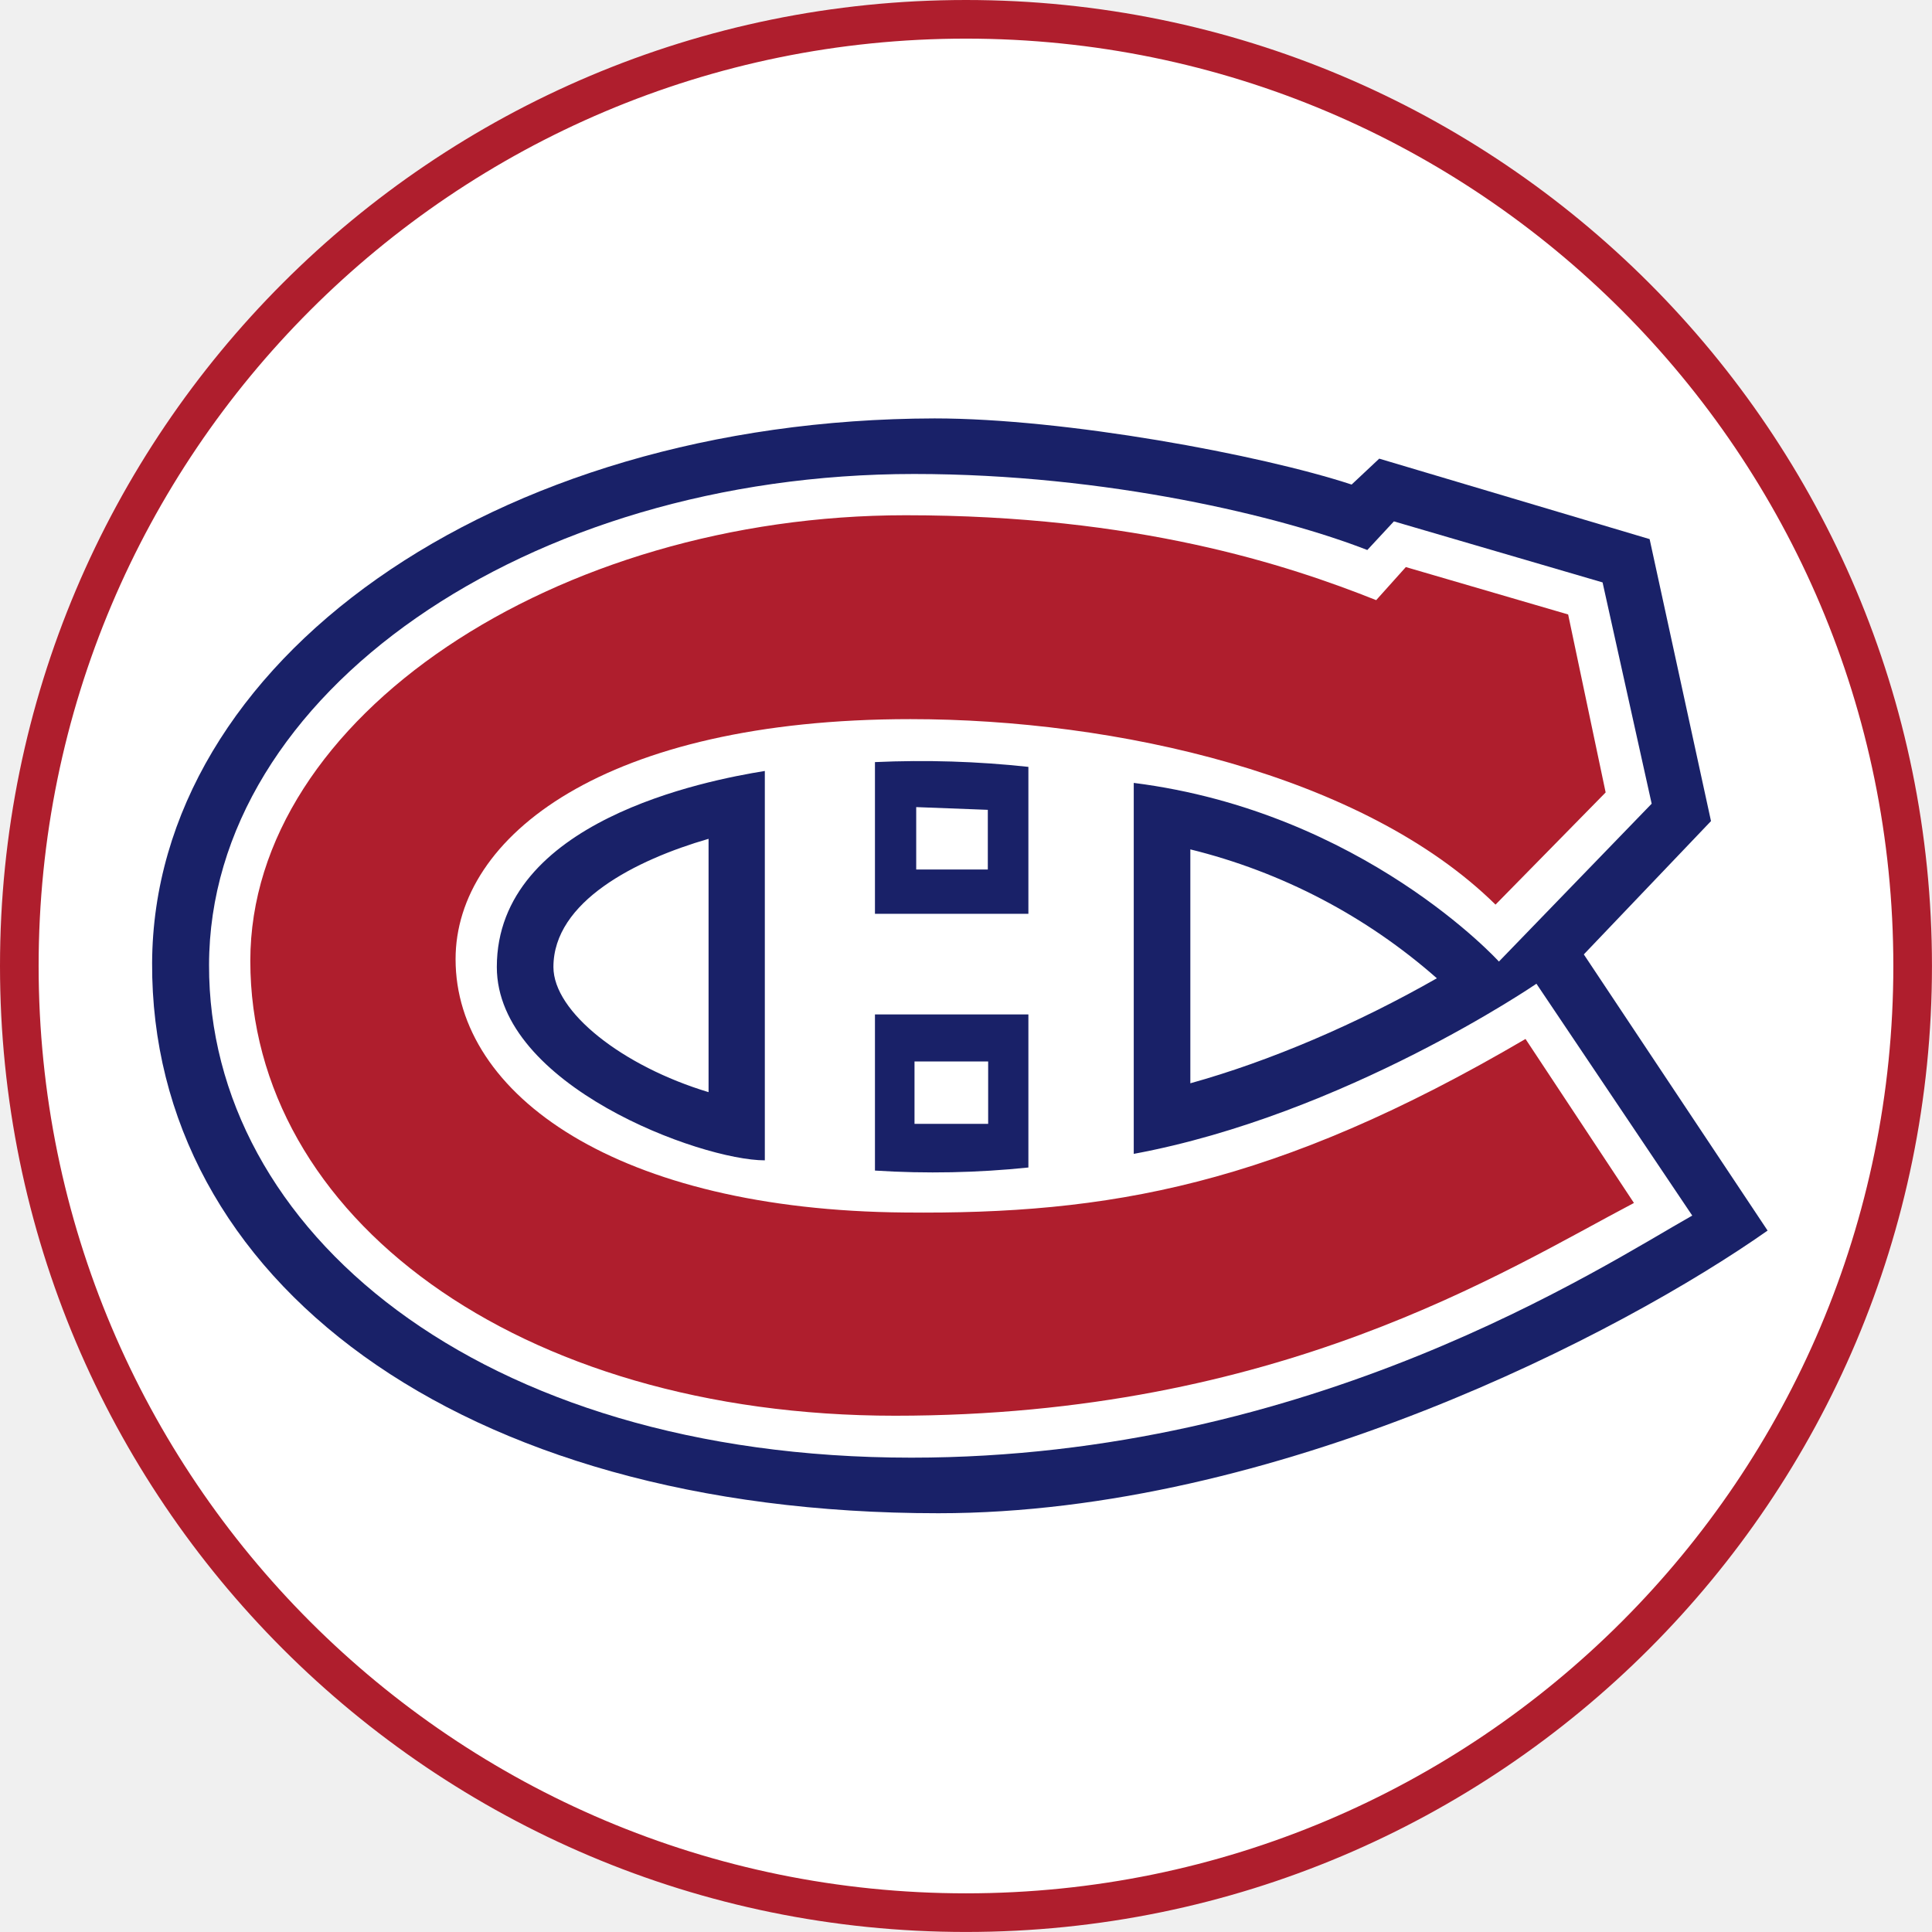
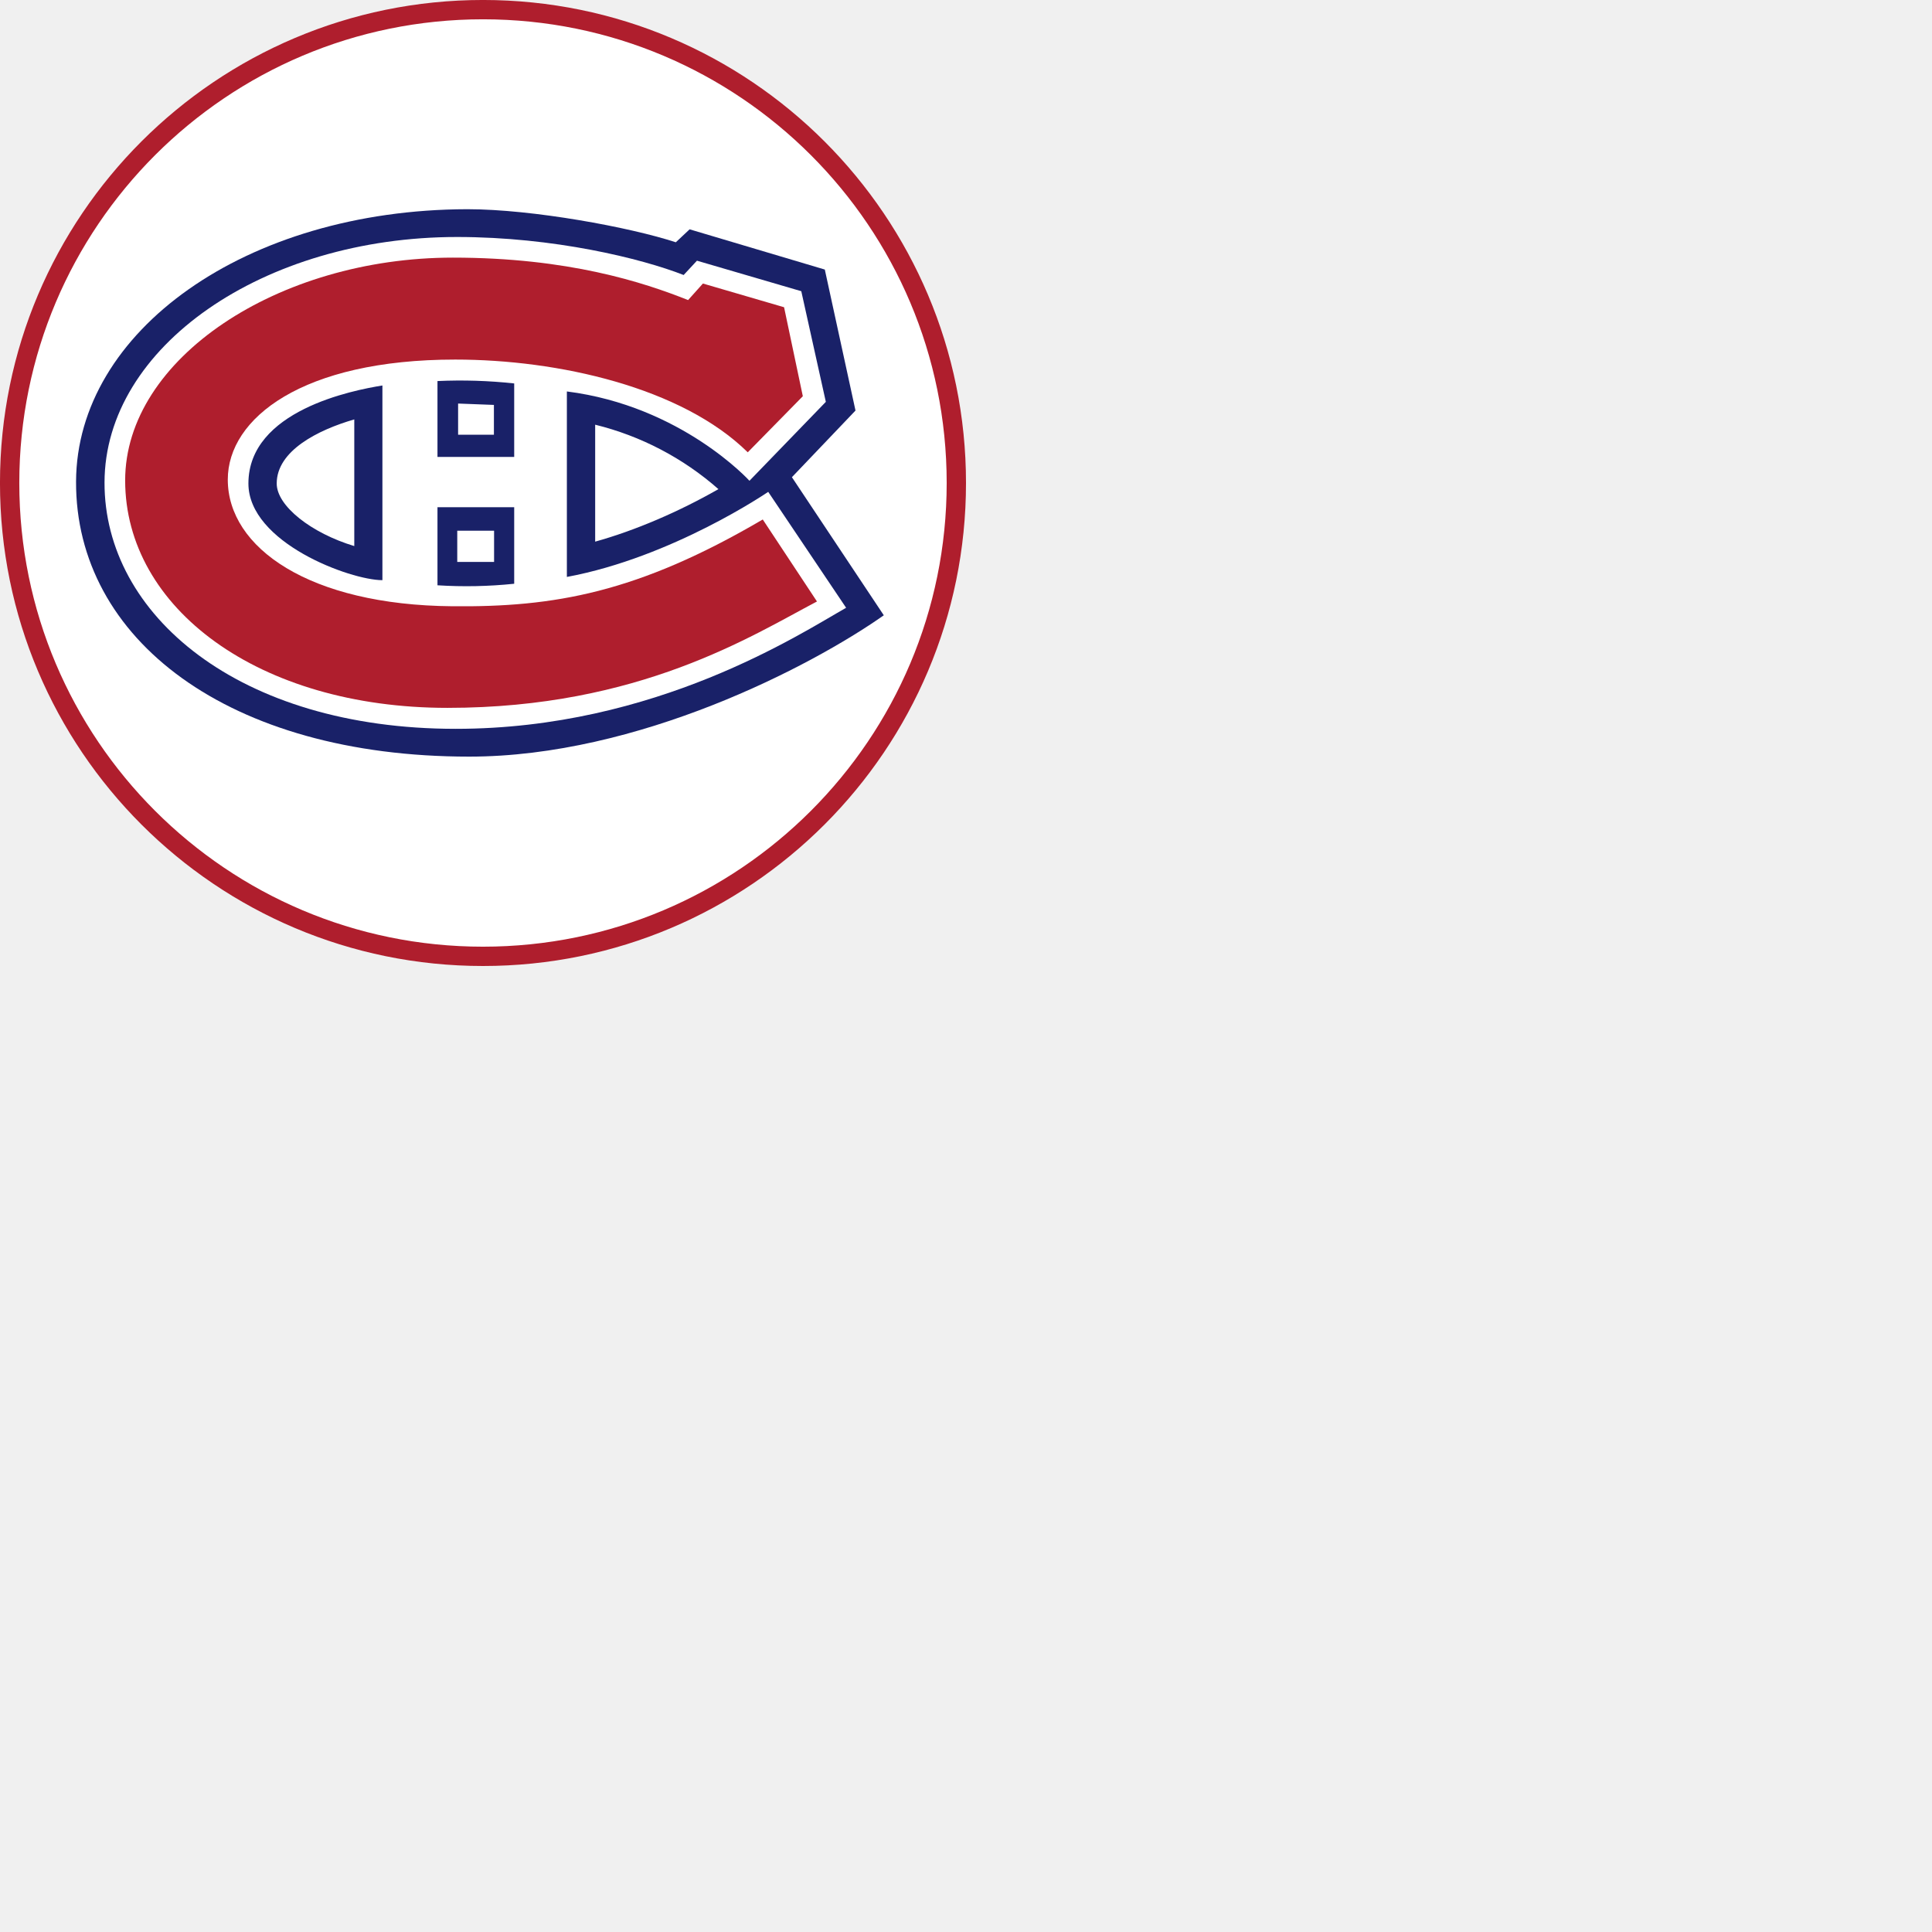
<svg xmlns="http://www.w3.org/2000/svg" width="200" height="200" viewBox="0 0 52.917 52.917" version="1.1" id="svg8">
  <defs id="defs2" />
  <g id="layer1">
-     <ellipse style="fill:#ffffff;stroke:#af1e2d;stroke-width:1.058;stroke-miterlimit:4;stroke-dasharray:none;stroke-opacity:1;fill-opacity:1" id="path833" cx="26.458" cy="26.458" rx="25.929" ry="25.929" />
-     <g transform="matrix(0.1585747,0,0,0.1585747,-17.94252,-5.256656)" id="g867" style="clip-rule:evenodd;fill-rule:evenodd">
+     <ellipse style="fill:#ffffff;fill-opacity:1;stroke:#af1e2d;stroke-width:0.529;stroke-miterlimit:4;stroke-dasharray:none;stroke-opacity:1" id="path833" cx="13.229" cy="13.229" rx="12.965" ry="12.965" />
+     <g transform="matrix(0.07928736,0,0,0.07928736,-8.971257,-2.62833)" id="g867" style="clip-rule:evenodd;fill-rule:evenodd">
      <path d="m 393.722,198.645 20.907,-21.967 -11.896,-54.711 -52.768,-15.724 -4.77,4.417 c -17.668,-5.241 -49.47,-10.718 -70.672,-10.659 -78.563,0.118 -140.282,43.816 -140.518,99.469 0,47.585 41.048,100.53 141.224,100.53 79.388,0 150.765,-52.886 150.765,-52.886 l -32.273,-48.469 z" fill="#ffffff" id="path847" />
      <path d="m 386.713,197.998 21.967,-23.027 -10.601,-48.704 -46.702,-13.899 -4.77,4.476 c -15.784,-5.182 -49.47,-11.425 -72.026,-11.425 -76.679,0.177 -134.924,42.226 -135.159,94.051 -0.236,54.417 52.532,95.053 135.807,95.053 58.304,0 118.021,-31.095 143.227,-48.822 z" fill="#192168" id="path849" />
      <path d="m 245.253,166.314 v 67.255 c -11.072,0 -46.29,-12.956 -46.29,-33.392 0,-25.206 36.043,-32.214 46.29,-33.863 z m 45.524,42.05 v 26.442 c -8.804,0.914 -17.669,1.092 -26.502,0.53 v -26.973 h 26.502 z M 264.275,190.99 v -26.207 c 8.842,-0.405 17.702,-0.129 26.502,0.824 v 25.382 h -26.502 z m 114.252,12.074 c 0,0 -33.038,22.615 -69.552,29.387 v -64.075 c 39.635,5.006 63.074,30.859 63.074,30.859 l 26.384,-27.267 -8.48,-38.222 -36.043,-10.542 -4.594,4.947 c -14.605,-5.713 -44.817,-13.133 -78.269,-13.133 -66.961,0 -121.731,37.986 -121.79,84.805 -0.118,45.642 46.349,85.1 121.319,85.1 69.199,0 119.199,-32.98 134.865,-41.814 l -26.914,-40.047 z m -107.42,13.426 h 12.721 v 10.777 h -12.721 z m 0.294,-33.157 h 12.368 v -10.306 l -12.368,-0.471 z m 89.929,18.787 c -12.193,-10.74 -26.801,-18.378 -42.58,-22.261 v 40.401 c 13.781,-3.828 28.858,-10.306 42.58,-18.139 z m -125.795,19.671 v -43.757 c -12.603,3.651 -26.797,10.836 -26.797,22.143 0,7.774 11.956,17.138 26.797,21.614 z" fill="#ffffff" id="path851" />
      <path d="m 376.643,212.603 c -43.286,25.382 -72.143,30.329 -107.244,29.976 -49.41,-0.412 -77.561,-20.2 -77.561,-43.757 0,-21.201 25.795,-41.46 78.563,-41.46 35.454,0 78.21,9.541 101.06,32.037 l 19.023,-19.375 -6.479,-30.742 -28.033,-8.186 -5.124,5.713 c -15.371,-6.125 -41.343,-14.664 -81.272,-14.664 -60.306,0 -113.192,34.865 -113.192,76.972 0,44.052 46.054,78.563 111.366,78.563 66.314,0 105.182,-24.971 127.621,-36.749 l -18.728,-28.327 z" fill="#af1e2d" id="path853" />
    </g>
  </g>
</svg>
